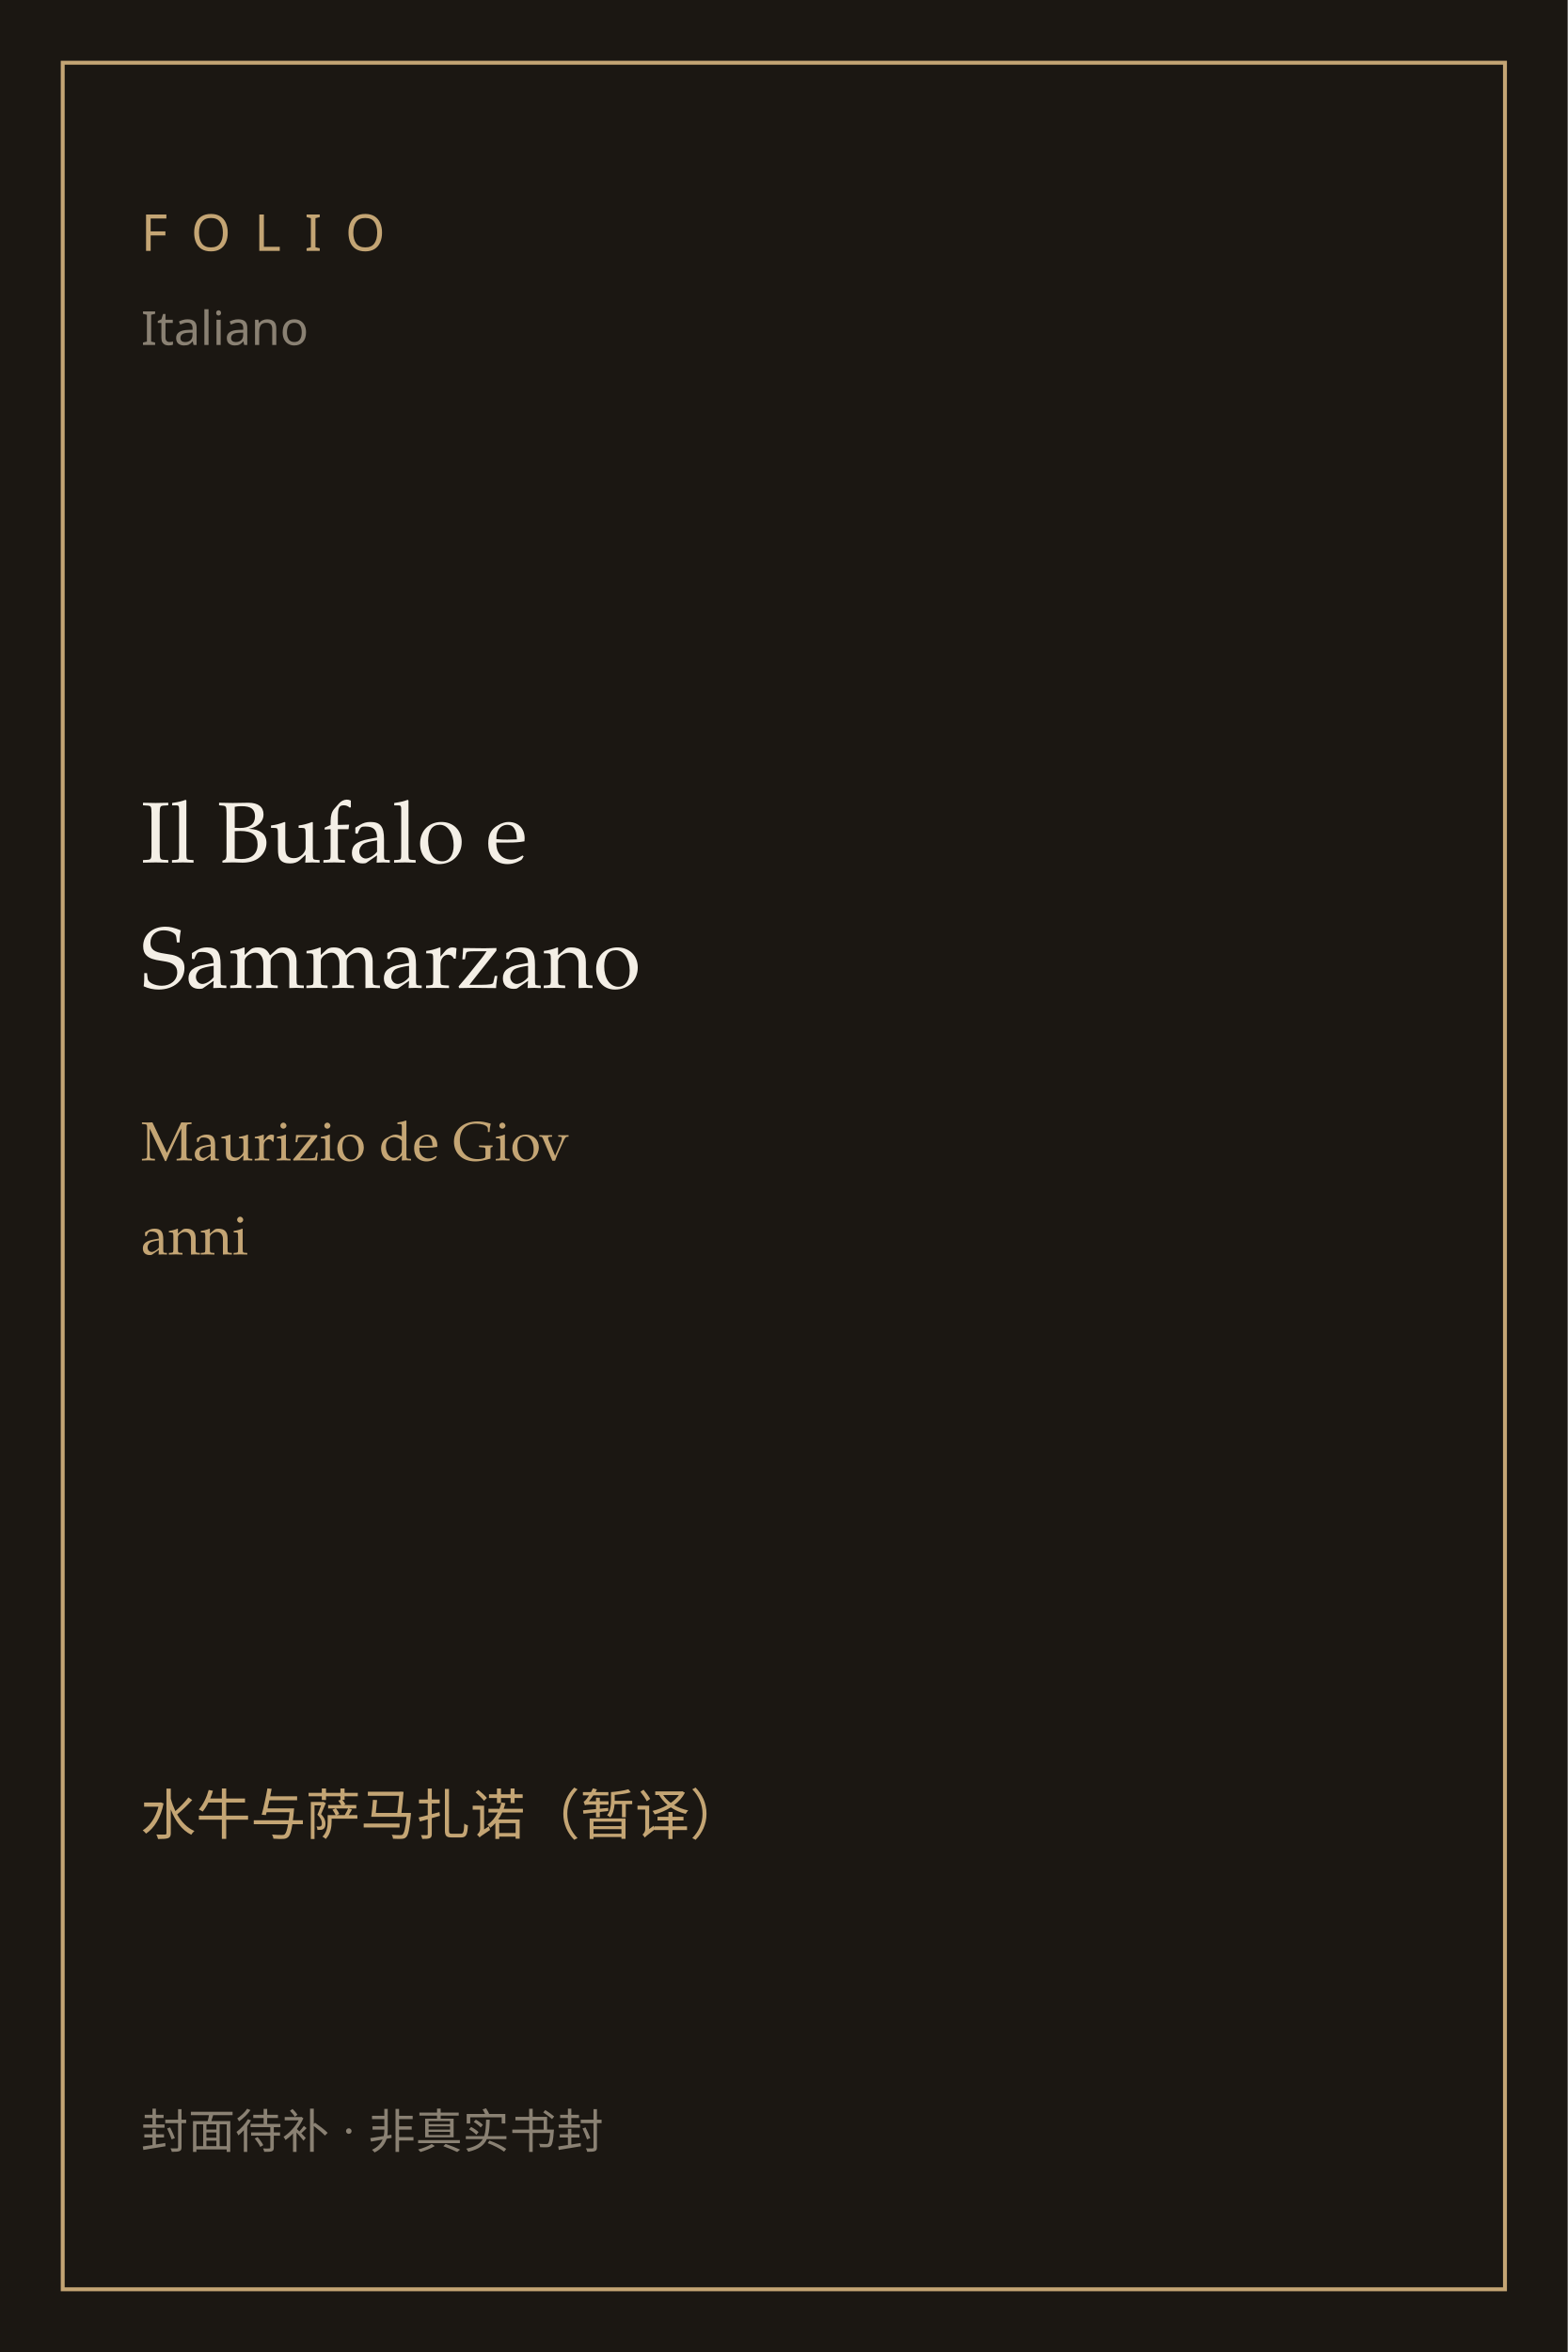
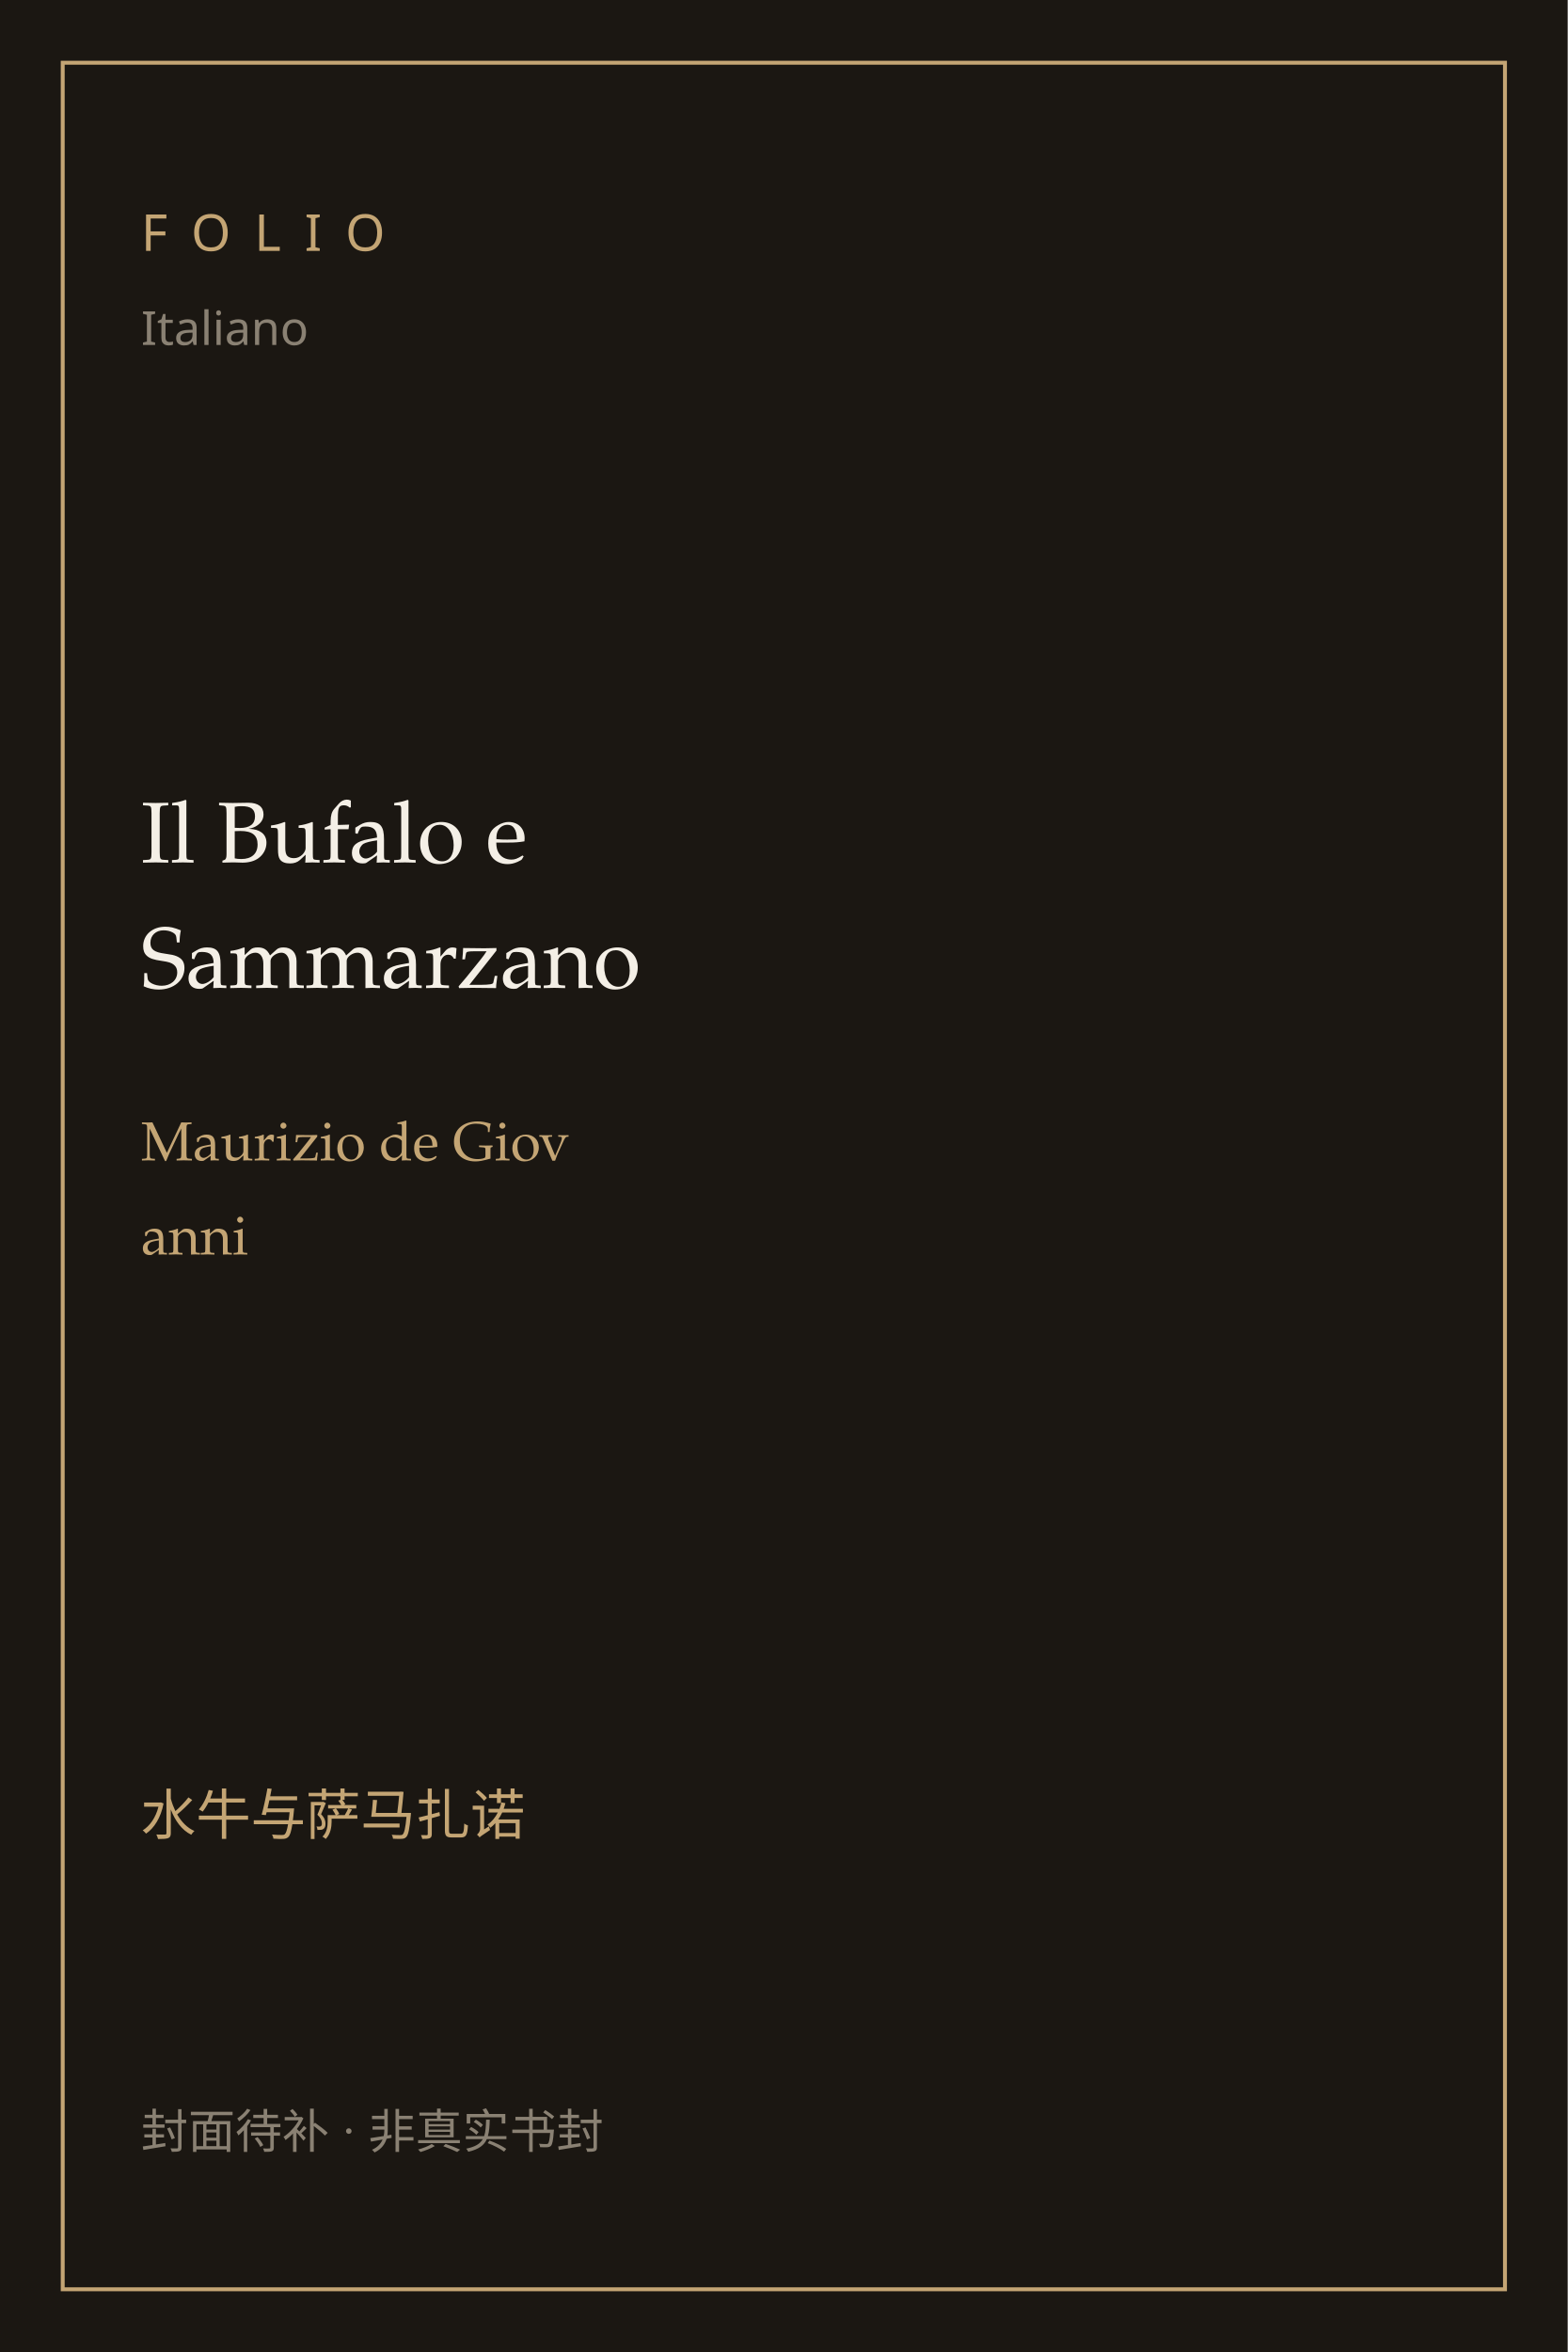
<svg xmlns="http://www.w3.org/2000/svg" viewBox="0 0 400 600" role="img" aria-label="Il Bufalo e Sammarzano 封面待补">
  <rect width="400" height="600" fill="#1b1712" />
  <rect x="16" y="16" width="368" height="568" fill="none" stroke="#c4a574" stroke-width="1" />
  <text x="36" y="64" fill="#c4a574" font-size="13" font-family="Avenir Next, sans-serif" letter-spacing="6">FOLIO</text>
  <text x="36" y="88" fill="#8a8173" font-size="12" font-family="sans-serif">Italiano</text>
  <text x="36" y="220" fill="#f4efe6" font-size="22" font-family="Palatino, serif">Il Bufalo e </text>
  <text x="36" y="252" fill="#f4efe6" font-size="22" font-family="Palatino, serif">Sammarzano</text>
  <text x="36" y="296" fill="#c4a574" font-size="14" font-family="Palatino, serif">Maurizio de Giov</text>
  <text x="36" y="320" fill="#c4a574" font-size="14" font-family="Palatino, serif">anni</text>
-   <text x="36" y="468" fill="#c4a574" font-size="14" font-family="Songti SC, serif">水牛与萨马扎诺（暂译）</text>
+   <text x="36" y="468" fill="#c4a574" font-size="14" font-family="Songti SC, serif">水牛与萨马扎诺</text>
  <text x="36" y="548" fill="#8a8173" font-size="12">封面待补 · 非真实书封</text>
</svg>
